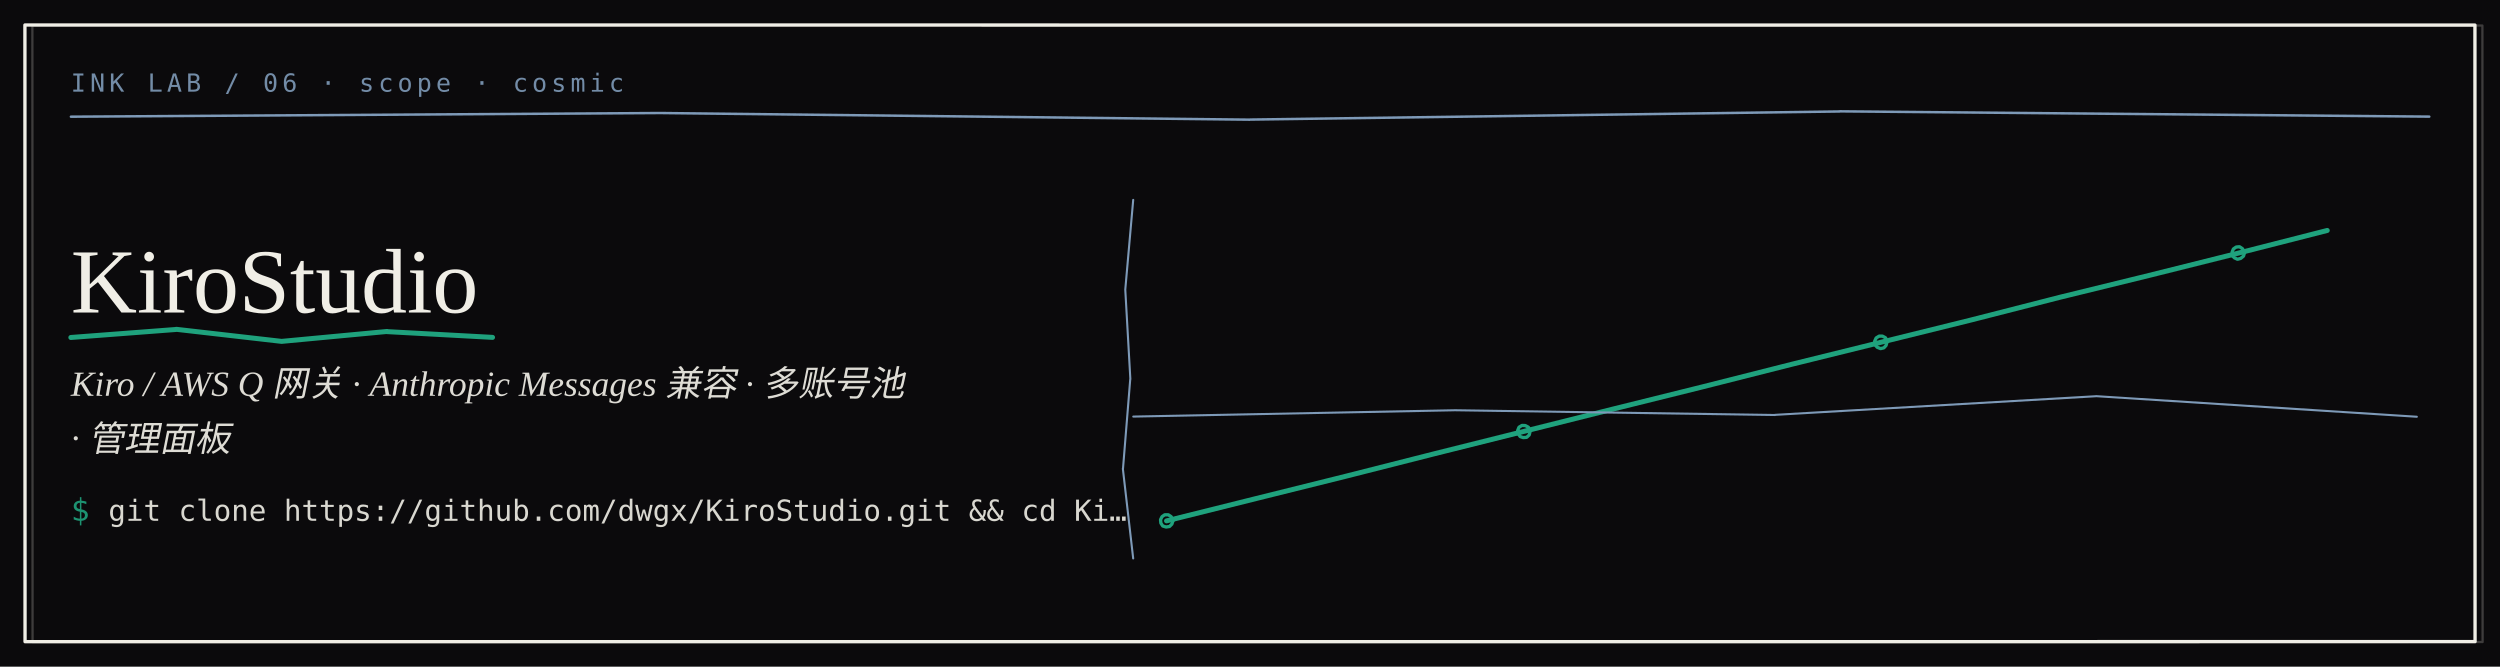
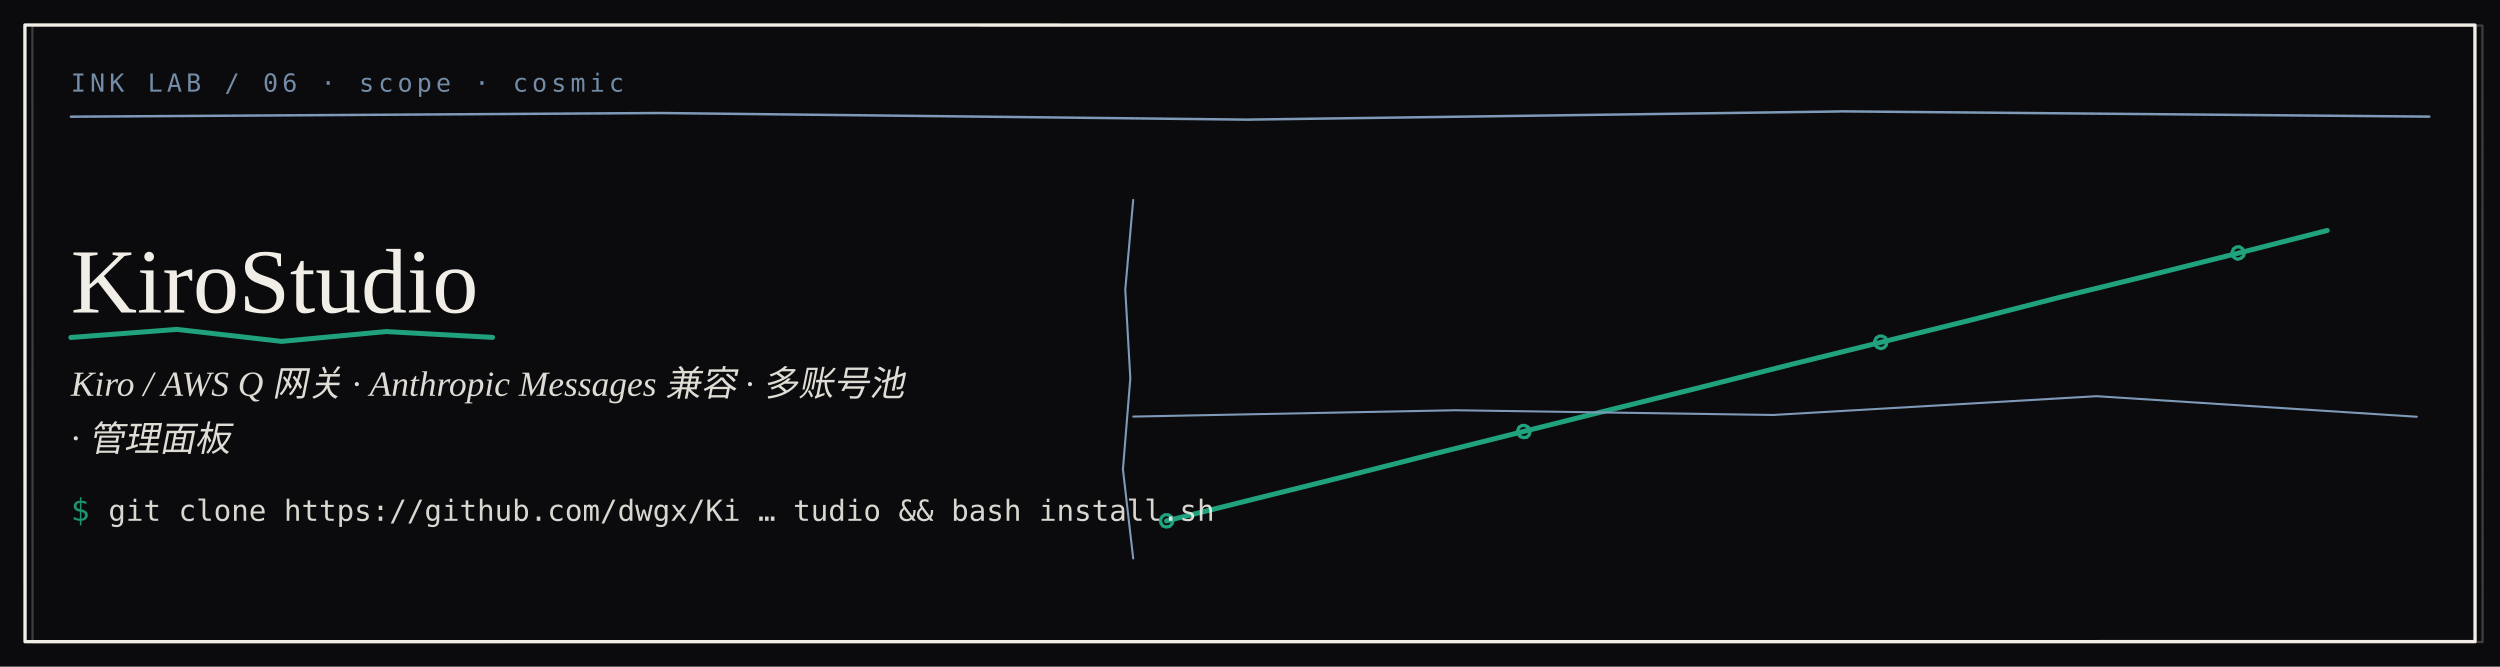
<svg xmlns="http://www.w3.org/2000/svg" width="1200" height="320" viewBox="0 0 1200 320" role="img" aria-label="KiroStudio — Kiro / AWS Q 网关 · Anthropic Messages 兼容 · 多账号池 · 管理面板" font-family="Georgia,'Iowan Old Style','Times New Roman',Times,serif">
  <rect width="1200" height="320" fill="#0B0A0C" />
  <text x="34" y="44" font-size="12" font-family="ui-monospace,'Cascadia Mono',Consolas,'SF Mono',monospace" font-weight="400" fill="#7E9AB8" text-anchor="start" letter-spacing="2.0" opacity="0.9">INK LAB / 06 · scope · cosmic</text>
  <path d="M34.04 56.01 L317.02 54.25 L316.98 54.25 L599.97 57.44 L600.02 57.4 L883.06 53.5 L883.07 53.44 L1166.05 55.98" fill="none" stroke="#7E9AB8" stroke-width="1.2" stroke-linecap="round" stroke-linejoin="round" opacity="1.0" />
  <path d="M559.94 250.02 Q581.44 244.66 602.93 239.3 Q624.37 233.97 645.81 228.64 Q667.15 223.23 688.49 217.81 Q709.99 212.43 731.49 207.06 Q752.83 201.71 774.18 196.37 Q795.6 191.05 817.03 185.74 Q838.47 180.31 859.91 174.89 Q881.42 169.58 902.92 164.27 Q924.37 158.97 945.83 153.67 Q967.2 148.2 988.56 142.74 Q1010.02 137.48 1031.49 132.22 Q1052.84 126.88 1074.19 121.55 Q1095.63 116.08 1117.07 110.62" fill="none" stroke="#1fa27d" stroke-width="2.4" stroke-linecap="round" stroke-linejoin="round" opacity="1.0" />
  <path d="M563.18 249.82 L563.02 249.98 L562.5 251.56 L561.37 252.71 L559.71 252.96 L558.13 252.48 L557.22 251.09 L557.06 249.46 L557.76 248.02 L559.04 247.12 L560.8 247.1 L562.15 248.0 L562.83 249.37" fill="none" stroke="#1fa27d" stroke-width="1.6" stroke-linecap="round" stroke-linejoin="round" opacity="1.0" />
  <path d="M734.47 207.05 L734.4 207.21 L734.02 208.78 L732.8 209.92 L731.12 210.04 L729.68 209.55 L728.78 208.27 L728.47 206.67 L729.12 205.07 L730.57 204.21 L732.14 204.28 L733.58 205.04 L734.46 206.43" fill="none" stroke="#1fa27d" stroke-width="1.6" stroke-linecap="round" stroke-linejoin="round" opacity="1.0" />
  <path d="M905.93 164.12 L905.72 164.22 L905.3 165.82 L904.25 166.96 L902.66 167.33 L901.05 166.68 L899.98 165.45 L899.84 163.79 L900.56 162.22 L901.96 161.36 L903.58 161.35 L905.05 162.13 L905.69 163.59" fill="none" stroke="#1fa27d" stroke-width="1.6" stroke-linecap="round" stroke-linejoin="round" opacity="1.0" />
  <path d="M1077.38 121.29 L1077.32 121.43 L1076.87 122.93 L1075.53 124.03 L1074.0 124.44 L1072.56 123.78 L1071.39 122.65 L1071.44 120.93 L1072.04 119.49 L1073.38 118.58 L1074.98 118.44 L1076.33 119.33 L1077.25 120.83" fill="none" stroke="#1fa27d" stroke-width="1.6" stroke-linecap="round" stroke-linejoin="round" opacity="1.0" />
  <path d="M543.94 95.95 L540.13 139.03 L540.13 138.98 L542.57 182.0 L542.52 181.95 L539.04 224.94 L538.97 224.96 L543.93 268.05" fill="none" stroke="#7E9AB8" stroke-width="1.0" stroke-linecap="round" stroke-linejoin="round" opacity="1.0" />
  <path d="M543.98 199.96 L698.0 196.93 L697.98 196.91 L852.05 199.2 L852.02 199.13 L1005.99 190.19 L1006.03 190.15 L1160.07 200.04" fill="none" stroke="#7E9AB8" stroke-width="1.0" stroke-linecap="round" stroke-linejoin="round" opacity="1.0" />
  <text x="34" y="150" font-size="44" font-family="Georgia,'Iowan Old Style','Times New Roman',Times,serif" font-weight="400" fill="#f0eee6" text-anchor="start">KiroStudio</text>
  <path d="M34.01 161.99 L84.66 158.13 L84.63 158.07 L135.17 163.86 L135.21 163.86 L185.84 159.1 L185.77 159.18 L236.41 161.94" fill="none" stroke="#1fa27d" stroke-width="2.4" stroke-linecap="round" stroke-linejoin="round" opacity="1.0" />
  <text x="34" y="190" font-size="17" font-family="Georgia,'Iowan Old Style','Times New Roman',Times,serif" font-weight="400" fill="#f0eee6" text-anchor="start" font-style="italic" opacity="0.92">Kiro / AWS Q 网关 · Anthropic Messages 兼容 · 多账号池</text>
  <text x="34" y="216" font-size="17" font-family="Georgia,'Iowan Old Style','Times New Roman',Times,serif" font-weight="400" fill="#f0eee6" text-anchor="start" font-style="italic" opacity="0.92">· 管理面板</text>
  <text x="34" y="250" font-size="15" font-family="ui-monospace,'Cascadia Mono',Consolas,'SF Mono',monospace" font-weight="400" fill="#1fa27d" text-anchor="start" opacity="0.9">$</text>
-   <text x="52" y="250" font-size="14" font-family="ui-monospace,'Cascadia Mono',Consolas,'SF Mono',monospace" font-weight="400" fill="#f0eee6" text-anchor="start" opacity="0.9">git clone https://github.com/dwgx/KiroStudio.git &amp;&amp; cd Ki…</text>
+   <text x="52" y="250" font-size="14" font-family="ui-monospace,'Cascadia Mono',Consolas,'SF Mono',monospace" font-weight="400" fill="#f0eee6" text-anchor="start" opacity="0.9">git clone https://github.com/dwgx/Ki … tudio &amp;&amp; bash install.sh</text>
  <path d="M11.96 12.0 L1187.97 12.04 L1188.03 307.98 L12.02 308.01 Z" fill="none" stroke="#f0eee6" stroke-width="1.6" stroke-linecap="round" stroke-linejoin="round" opacity="1.0" />
  <path d="M13.94 11.0 L1189.95 11.06 L1190.05 306.97 L14.03 307.01 Z" transform="translate(1.6 1.2)" fill="none" stroke="#f0eee6" stroke-width="1.1" stroke-linecap="round" stroke-linejoin="round" opacity="0.22" />
</svg>
